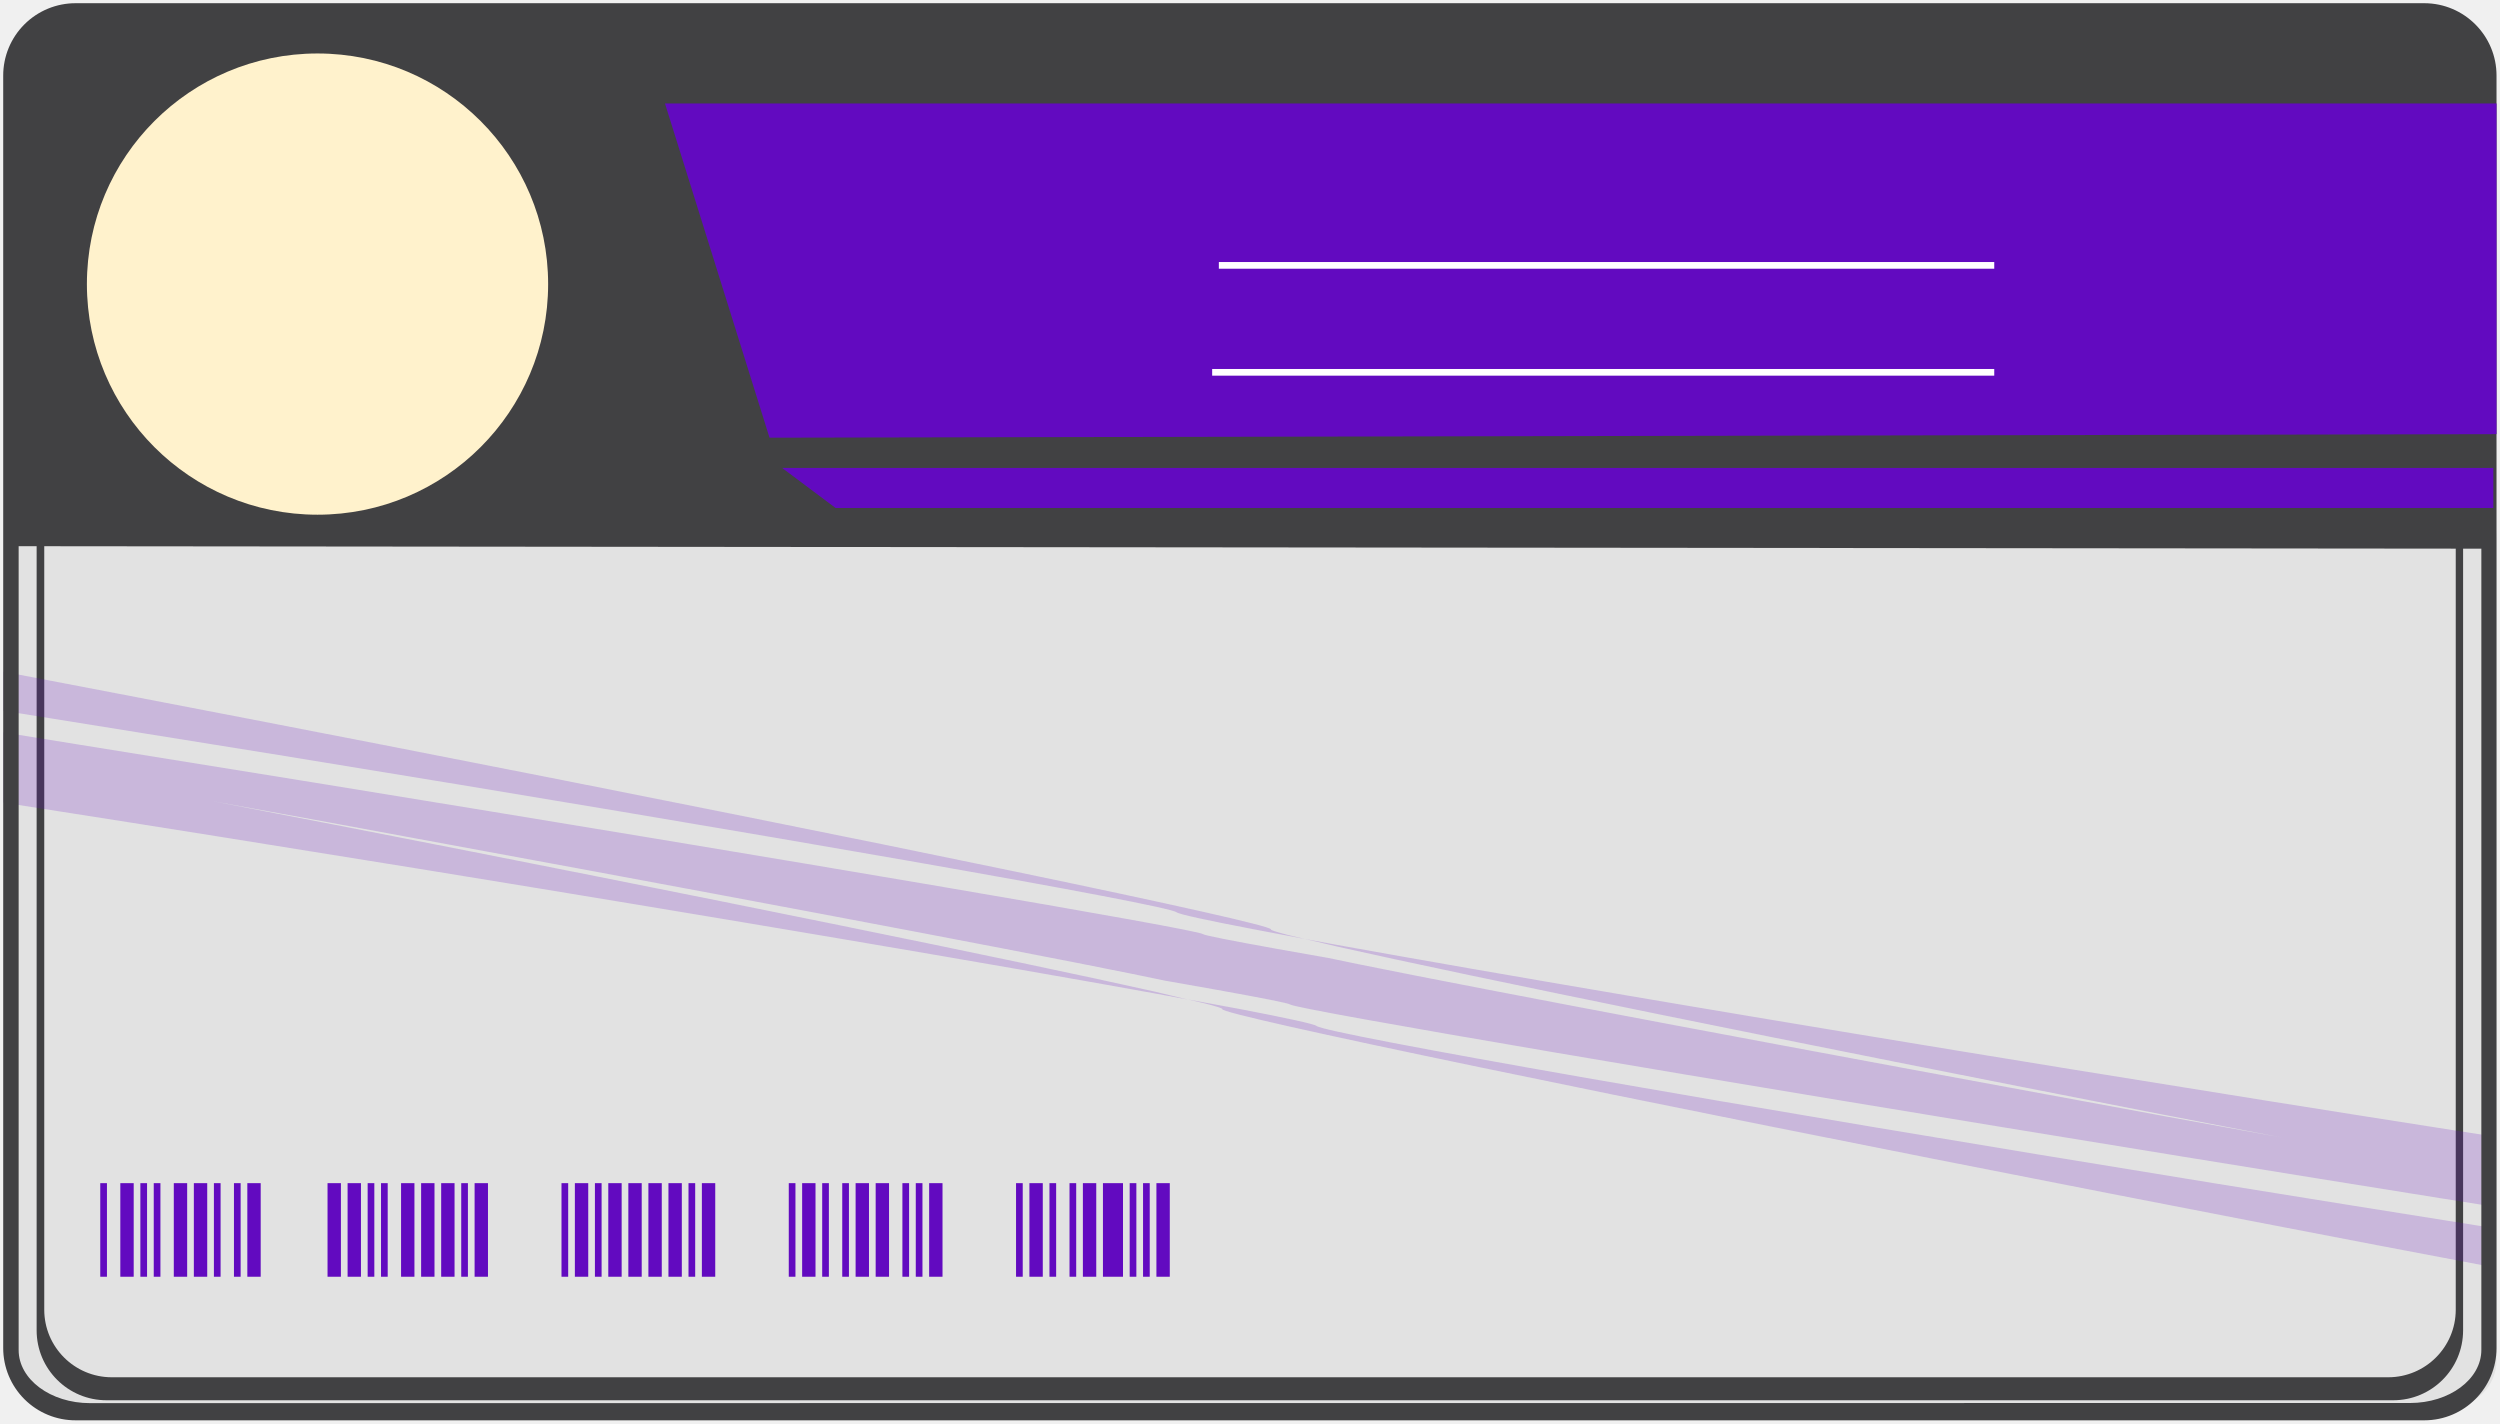
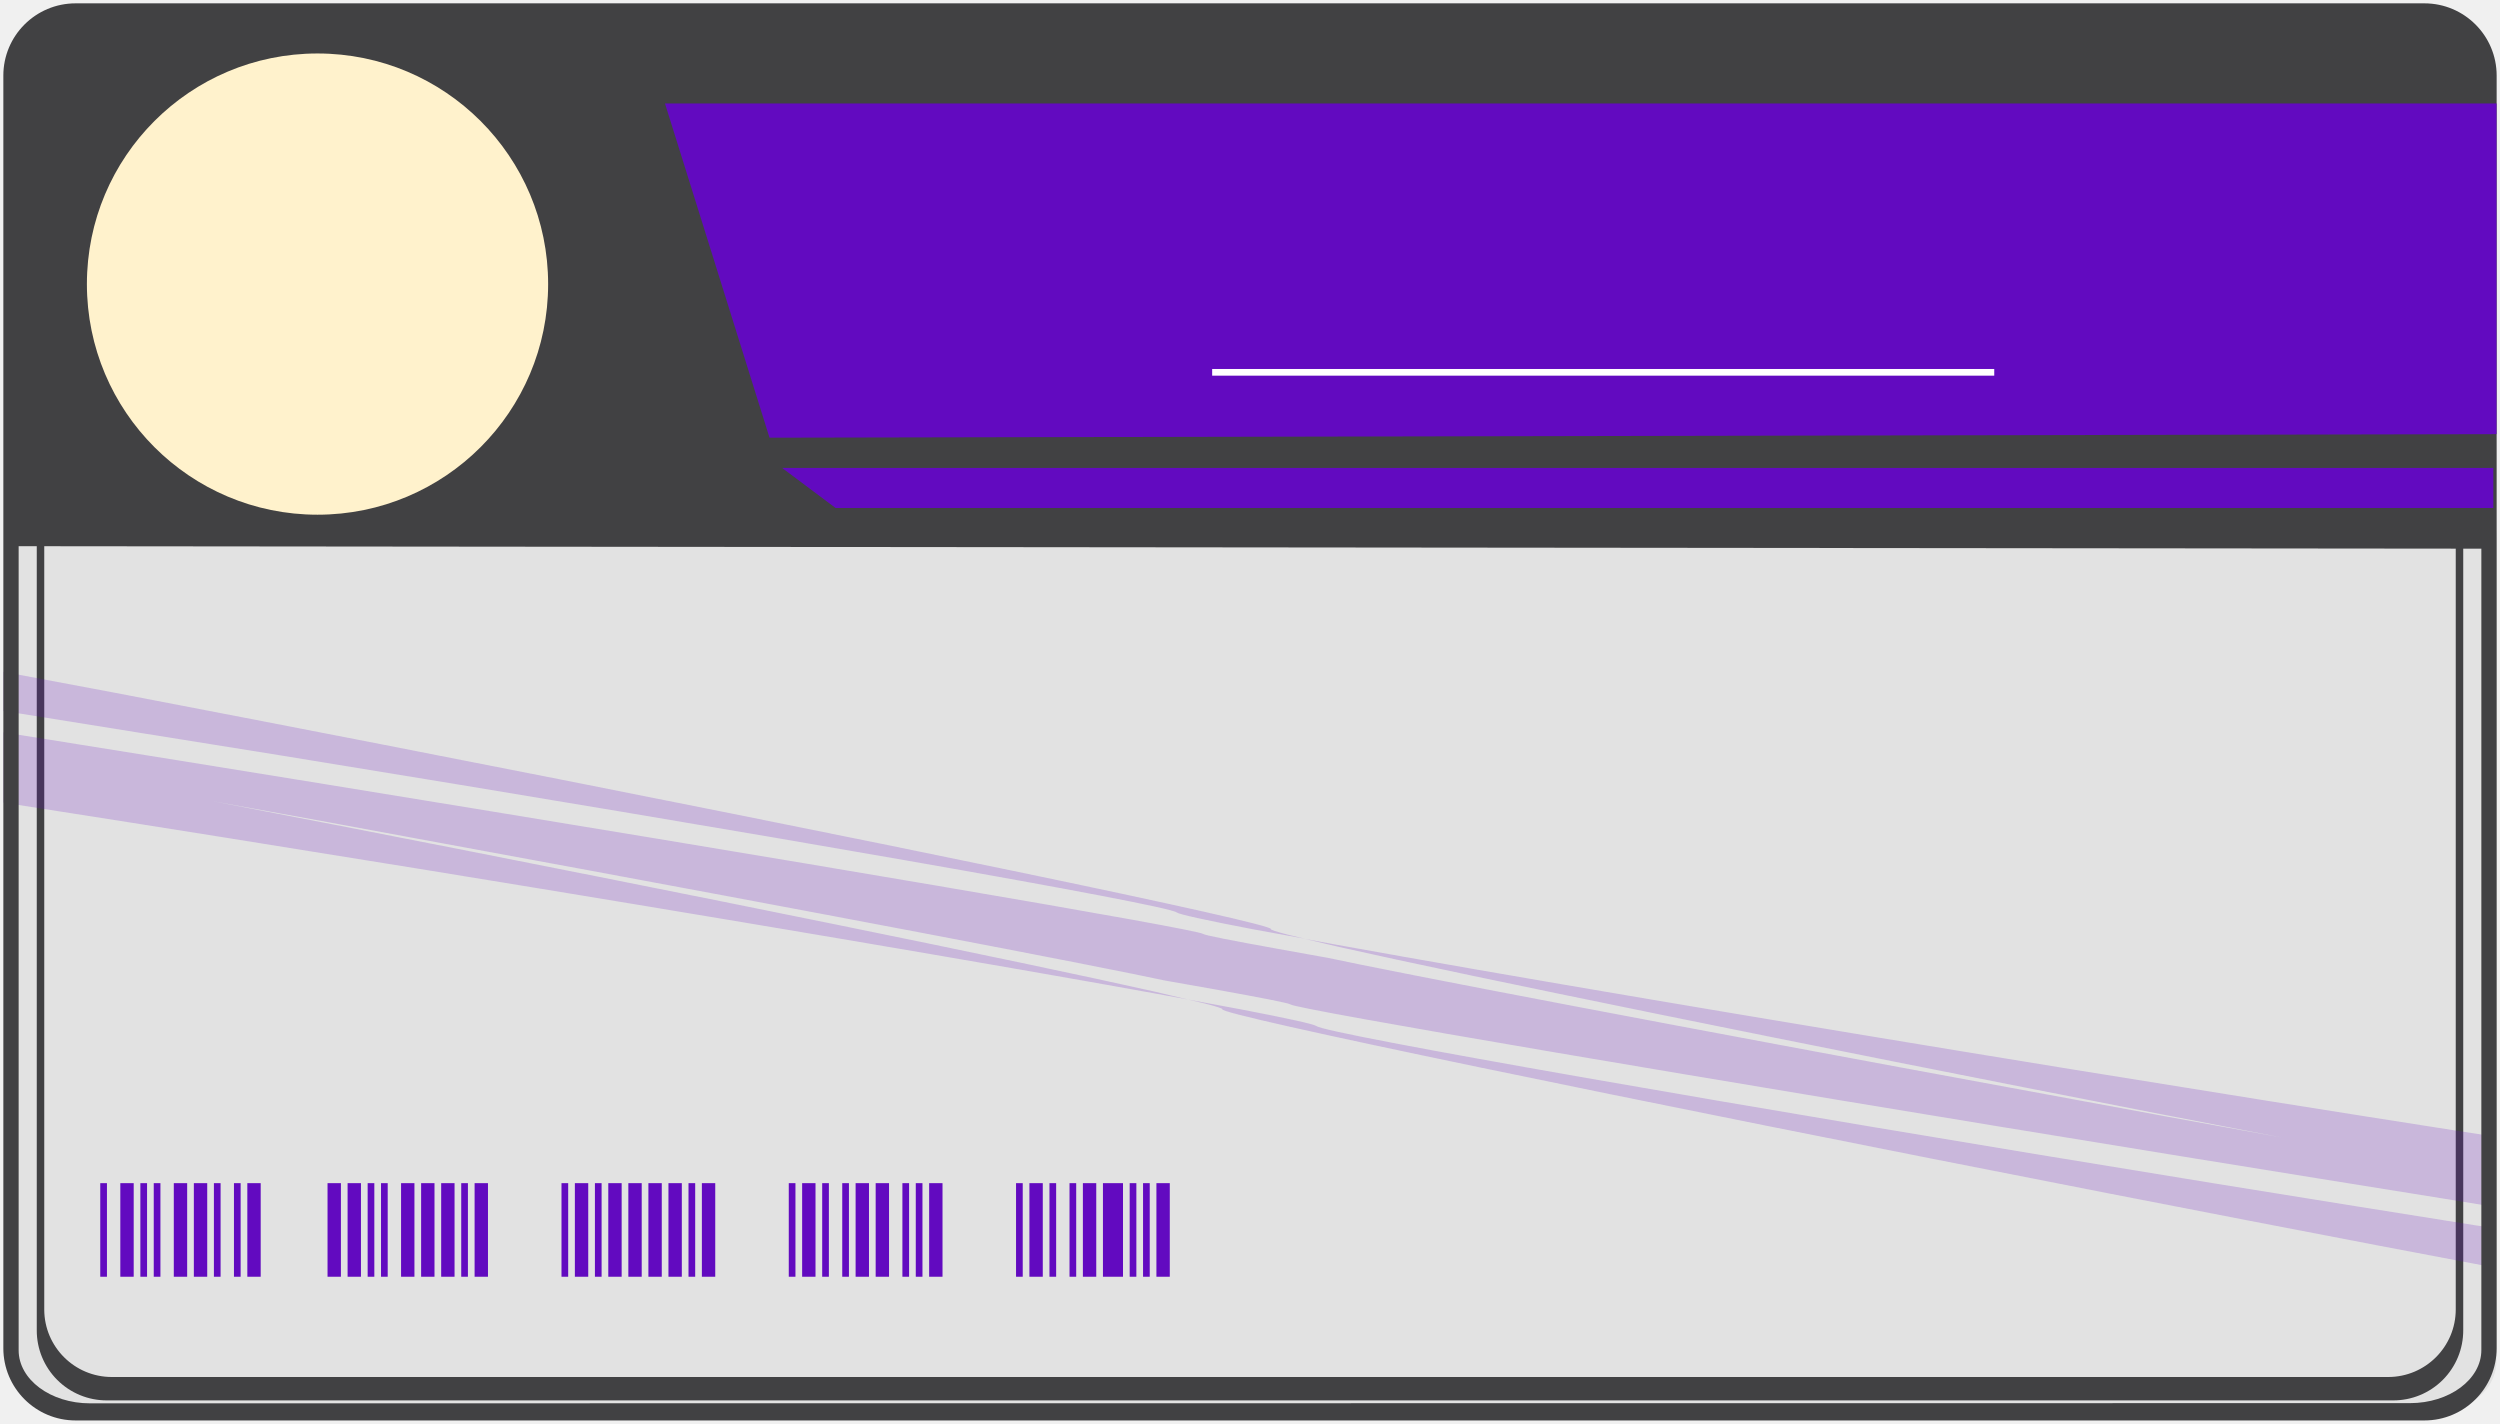
<svg xmlns="http://www.w3.org/2000/svg" viewBox="0 0 374 213">
  <defs>
    <style>
            .a{fill:#dbdbdbaa;}.b{fill:none;stroke:#c2c2c2;stroke-miterlimit:8;opacity:0;}.c{fill:#414143;}.c,.d,.e,.g{fill-rule:evenodd;}.d,.e,.f{fill:#620ac0;}.d{opacity:0.2;}.g{fill:#fff;}.h{fill:#fff2cc;}
        </style>
  </defs>
  <rect class="a" x="1.48" y="73.48" width="372" height="137" rx="6.99" />
  <rect class="b" x="1.5" y="75.5" width="372" height="137" rx="6.99" />
-   <path class="c" d="M513.25,285.48a10.11,10.11,0,0,0-10.11,10.11V473.46a10.11,10.11,0,0,0,10.11,10.1H853.79a10.11,10.11,0,0,0,10.11-10.1V295.59a10.11,10.11,0,0,0-10.11-10.11Zm-.76-3.46H854.56A10.46,10.46,0,0,1,865,292.48V476.56A10.46,10.46,0,0,1,854.56,487H512.49A10.46,10.46,0,0,1,502,476.56V292.48A10.47,10.47,0,0,1,512.49,282Z" transform="translate(-496.52 -277.52)" />
-   <path class="d" d="M869,467v-5.85l-2.15-.34c-12.3-1.95-25.42-4.06-39.06-6.27C755,442.73,694.91,432.19,693.47,431c-.36-.29-4.39-1.17-11.37-2.51l-7.85-1.45,2.58.61c1.73.44,2.6.72,2.54.83-.5.82,59,13.19,133,27.63,13.87,2.71,27.27,5.3,39.88,7.71Zm0-9.06V447.45l-5.27-.82c-17.11-2.67-36.39-5.75-56.86-9.07-45.47-7.39-86-14.28-110.38-18.69l-4.74-.88,5.05,1.19c20,4.5,67.38,14.17,122.87,25l18.23,3.52L820,444.44c-54.44-10-100.67-18.7-119.94-22.61l-4.83-1-7.75-1.37c-6.86-1.24-10.76-2-11-2.2-.9-.72-60.59-10.9-133.35-22.73l-39.1-6.31L497,387.08v10.51l5.27.82c17.11,2.67,36.39,5.75,56.86,9.07,45.47,7.4,86,14.28,110.38,18.7l4.74.88-5-1.2c-20-4.5-67.38-14.17-122.87-25l-18.23-3.52L546,400.6c54.44,10,100.67,18.71,119.94,22.62l4.83,1,7.75,1.37c6.86,1.24,10.76,2,11,2.2.9.73,60.59,10.9,133.35,22.73,13.64,2.22,26.78,4.34,39.11,6.31ZM691.77,418l-2.58-.61c-1.73-.45-2.6-.73-2.54-.83.5-.83-59-13.2-133-27.64-13.87-2.71-27.27-5.29-39.88-7.71L497,378v5.86l2.16.33c12.29,2,25.41,4.06,39.05,6.28C611,402.31,671.11,412.85,672.55,414c.37.3,4.39,1.17,11.37,2.51Z" transform="translate(-496.52 -277.52)" />
-   <path class="c" d="M859.21,490H507.84A10.81,10.81,0,0,1,497,479.2V288.84A10.82,10.82,0,0,1,507.84,278H859.21A10.82,10.82,0,0,1,870,288.84V479.2A10.81,10.81,0,0,1,859.21,490Zm-2.16-2.59c5.9,0,10.68-3.55,10.68-7.94V359.6l-368.42-.37V479.49c0,4.39,4.78,7.94,10.68,7.94Z" transform="translate(-496.52 -277.52)" />
-   <path class="b" d="M859.21,490H507.84A10.81,10.81,0,0,1,497,479.2V288.84A10.82,10.82,0,0,1,507.84,278H859.21A10.82,10.82,0,0,1,870,288.84V479.2A10.81,10.81,0,0,1,859.21,490Zm-2.16-2.59c5.9,0,10.68-3.55,10.68-7.94V359.6l-368.42-.37V479.49c0,4.39,4.78,7.94,10.68,7.94Z" transform="translate(-496.52 -277.52)" />
+   <path class="c" d="M16.73,8A10.11,10.11,0,0,0,6.62,18.07V195.93A10.11,10.11,0,0,0,16.73,206H357.27a10.11,10.11,0,0,0,10.11-10.11V18.07A10.11,10.11,0,0,0,357.27,8ZM16,4.5H358A10.46,10.46,0,0,1,368.5,15V199A10.46,10.46,0,0,1,358,209.5H16A10.46,10.46,0,0,1,5.5,199V15A10.46,10.46,0,0,1,16,4.5Z" />
+   <path class="d" d="M372.5,189.5v-5.86l-2.16-.33c-12.3-1.95-25.41-4.06-39.06-6.27-72.76-11.83-132.89-22.37-134.34-23.54-.36-.29-4.38-1.17-11.36-2.51l-7.86-1.46,2.59.61c1.72.45,2.6.73,2.54.84-.51.82,59,13.19,133,27.63,13.87,2.71,27.27,5.29,39.88,7.71Zm0-9.06V169.93l-5.27-.82c-17.11-2.67-36.39-5.75-56.86-9.07-45.47-7.4-86-14.28-110.38-18.7l-4.74-.87,5.05,1.19c20,4.5,67.38,14.17,122.87,25l18.23,3.52-17.9-3.26c-54.44-10-100.67-18.7-119.94-22.61l-4.83-1L191,141.92c-6.86-1.24-10.76-2-11-2.2-.9-.73-60.59-10.9-133.35-22.73-13.65-2.22-26.78-4.33-39.11-6.31L.48,109.56v10.51l5.27.82c17.11,2.67,36.39,5.75,56.85,9.07,45.48,7.4,86,14.28,110.39,18.7l4.73.87-5-1.19c-20-4.5-67.38-14.17-122.87-25l-18.23-3.52,17.9,3.26c54.44,10,100.67,18.7,119.94,22.61l4.83,1,7.75,1.37c6.86,1.24,10.76,2,11,2.2.9.73,60.58,10.9,133.35,22.73,13.64,2.22,26.78,4.33,39.1,6.31Zm-177.25-40-2.58-.61c-1.73-.45-2.6-.73-2.54-.84.5-.82-59-13.19-133-27.63-13.87-2.71-27.27-5.29-39.88-7.71L.48,100.5v5.86l2.15.33c12.3,2,25.42,4.06,39.06,6.27,72.77,11.83,132.9,22.37,134.34,23.54.36.29,4.39,1.17,11.37,2.51Z" />
+   <path class="c" d="M362.69,212.5H11.31A10.81,10.81,0,0,1,.5,201.68V11.32A10.81,10.81,0,0,1,11.31.5H362.69A10.81,10.81,0,0,1,373.5,11.32V201.68A10.81,10.81,0,0,1,362.69,212.5Zm-2.16-2.59c5.9,0,10.68-3.55,10.68-7.94V82.08L2.79,81.71V202c0,4.39,4.78,7.94,10.68,7.94Z" />
+   <path class="b" d="M362.69,212.5H11.31A10.81,10.81,0,0,1,.5,201.68V11.32A10.81,10.81,0,0,1,11.31.5H362.69A10.81,10.81,0,0,1,373.5,11.32V201.68A10.81,10.81,0,0,1,362.69,212.5Zm-2.16-2.59c5.9,0,10.68-3.55,10.68-7.94V82.08L2.79,81.71V202c0,4.39,4.78,7.94,10.68,7.94Z" />
  <polygon class="e" points="373.48 15.48 99.48 15.48 115.12 65.48 373.48 64.95 373.48 15.48" />
  <polygon class="e" points="373 70 117 70 125.01 76 373 76 373 70" />
  <rect class="f" x="37" y="177" width="2" height="14" />
  <rect class="f" x="29" y="177" width="2" height="14" />
  <rect class="f" x="35" y="177" width="1" height="14" />
  <rect class="f" x="32" y="177" width="1" height="14" />
  <rect class="f" x="26" y="177" width="2" height="14" />
  <rect class="f" x="18" y="177" width="2" height="14" />
  <rect class="f" x="23" y="177" width="1" height="14" />
  <rect class="f" x="21" y="177" width="1" height="14" />
  <rect class="f" x="15" y="177" width="1" height="14" />
  <rect class="f" x="105" y="177" width="2" height="14" />
  <rect class="f" x="97" y="177" width="2" height="14" />
  <rect class="f" x="103" y="177" width="1" height="14" />
  <rect class="f" x="100" y="177" width="2" height="14" />
  <rect class="f" x="94" y="177" width="2" height="14" />
  <rect class="f" x="86" y="177" width="2" height="14" />
  <rect class="f" x="91" y="177" width="2" height="14" />
  <rect class="f" x="89" y="177" width="1" height="14" />
  <rect class="f" x="84" y="177" width="1" height="14" />
  <rect class="f" x="139" y="177" width="2" height="14" />
  <rect class="f" x="131" y="177" width="2" height="14" />
  <rect class="f" x="137" y="177" width="1" height="14" />
  <rect class="f" x="135" y="177" width="1" height="14" />
  <rect class="f" x="128" y="177" width="2" height="14" />
  <rect class="f" x="120" y="177" width="2" height="14" />
  <rect class="f" x="126" y="177" width="1" height="14" />
  <rect class="f" x="123" y="177" width="1" height="14" />
  <rect class="f" x="118" y="177" width="1" height="14" />
  <rect class="f" x="71" y="177" width="2" height="14" />
  <rect class="f" x="63" y="177" width="2" height="14" />
  <rect class="f" x="69" y="177" width="1" height="14" />
  <rect class="f" x="66" y="177" width="2" height="14" />
  <rect class="f" x="60" y="177" width="2" height="14" />
  <rect class="f" x="52" y="177" width="2" height="14" />
  <rect class="f" x="57" y="177" width="1" height="14" />
  <rect class="f" x="55" y="177" width="1" height="14" />
  <rect class="f" x="49" y="177" width="2" height="14" />
  <rect class="f" x="173" y="177" width="2" height="14" />
  <rect class="f" x="165" y="177" width="3" height="14" />
  <rect class="f" x="171" y="177" width="1" height="14" />
  <rect class="f" x="169" y="177" width="1" height="14" />
  <rect class="f" x="162" y="177" width="2" height="14" />
  <rect class="f" x="154" y="177" width="2" height="14" />
  <rect class="f" x="160" y="177" width="1" height="14" />
  <rect class="f" x="157" y="177" width="1" height="14" />
  <rect class="f" x="152" y="177" width="1" height="14" />
-   <polygon class="g" points="182.34 39.2 221 39.2 259.67 39.2 298.34 39.2 298.34 40.2 259.67 40.2 221 40.2 182.34 40.2 182.34 39.2" />
  <polygon class="g" points="181.34 55.2 220.34 55.2 259.34 55.2 298.34 55.2 298.34 56.2 259.34 56.2 220.34 56.2 181.34 56.2 181.34 55.2" />
  <circle class="h" cx="47.5" cy="42.5" r="34.5" />
</svg>
